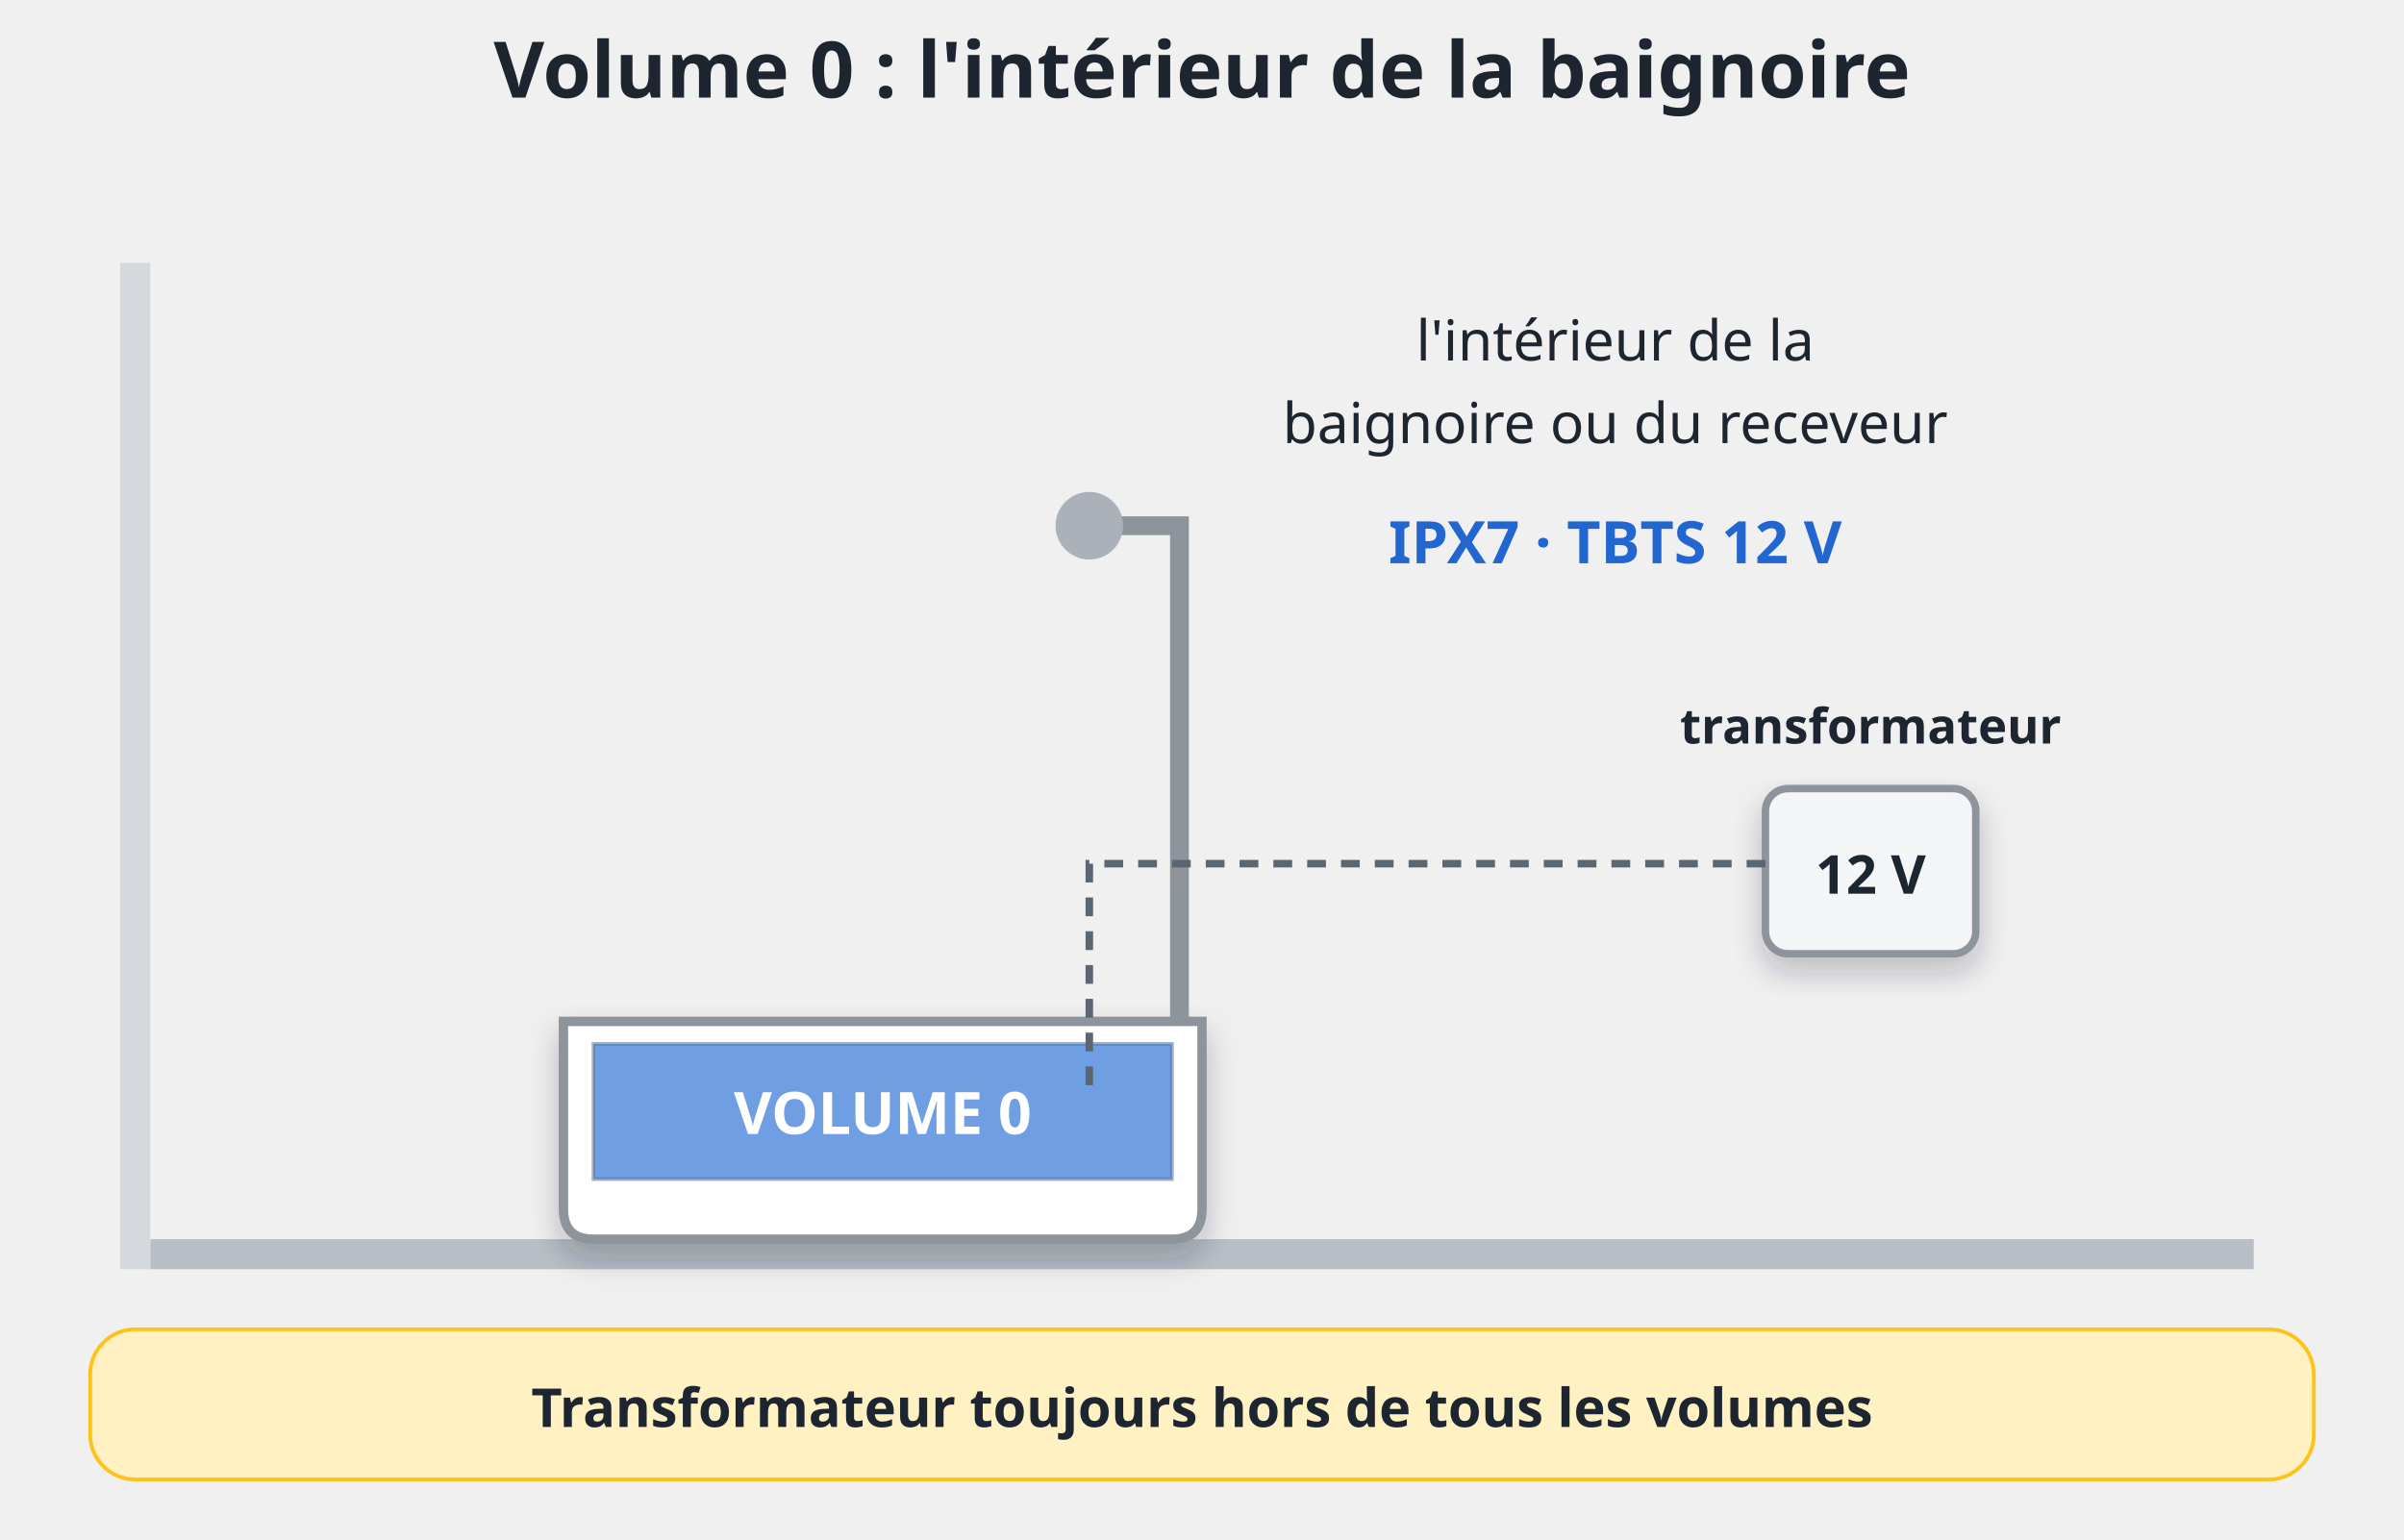
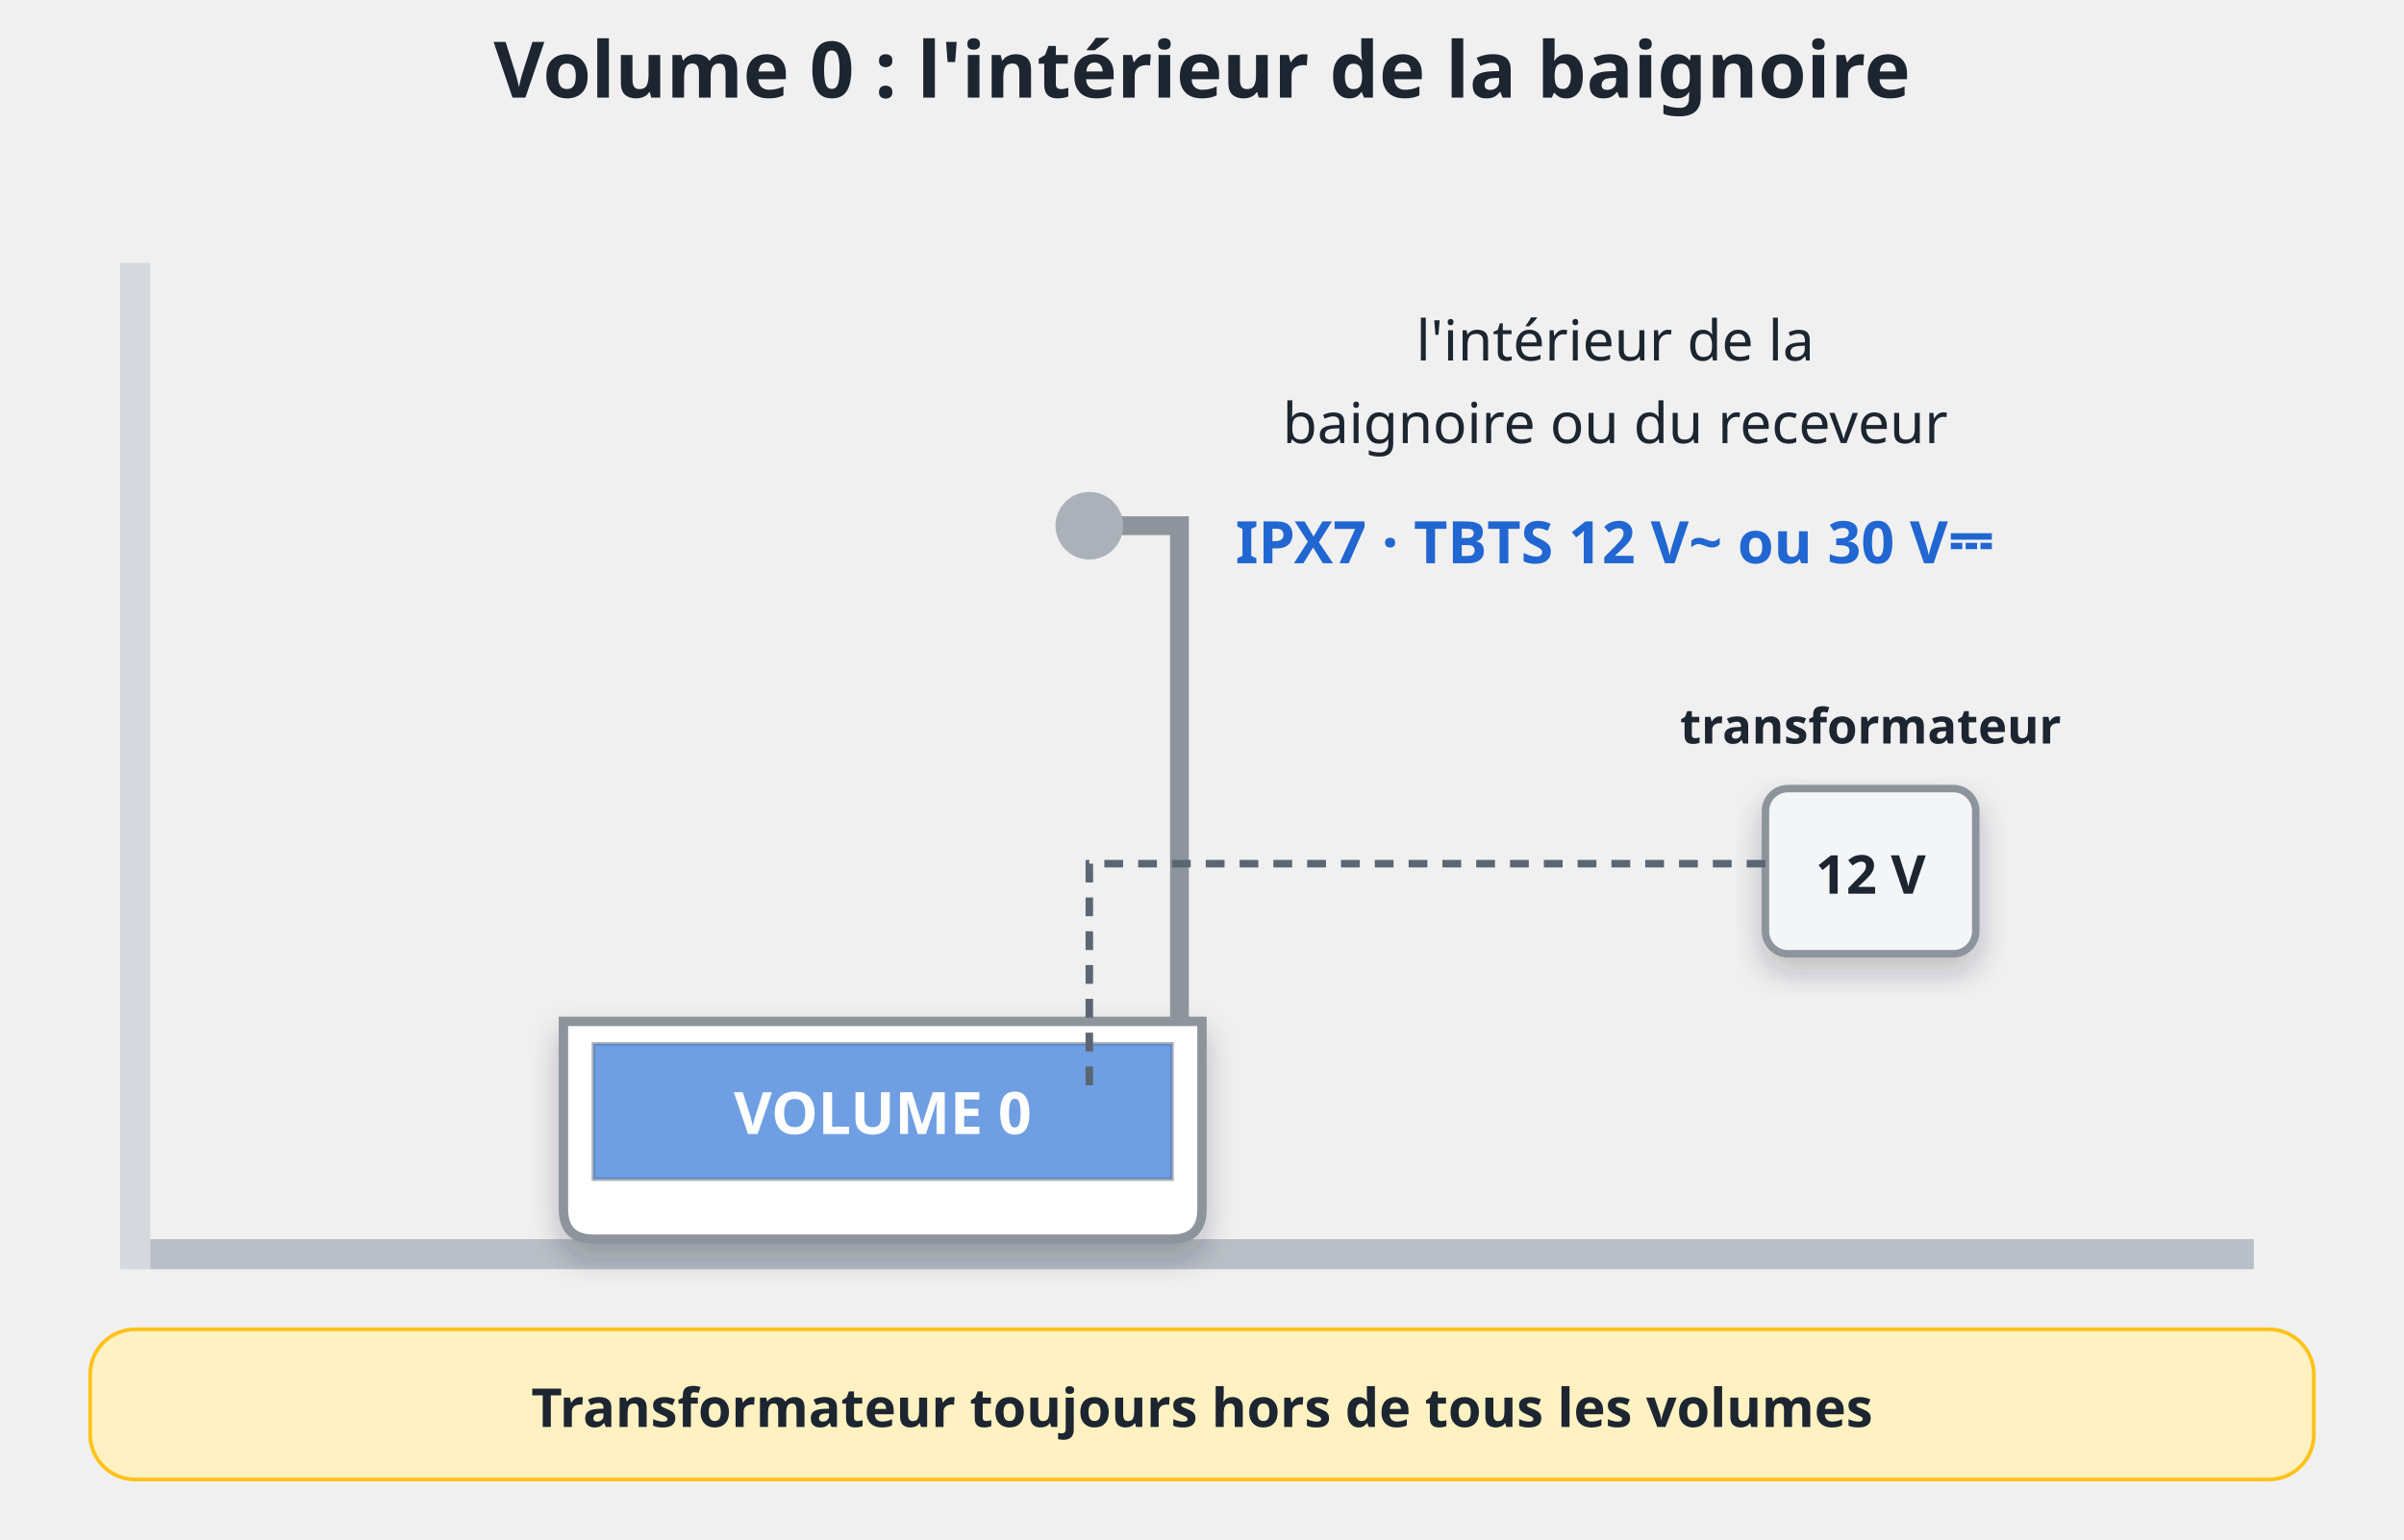
- <svg xmlns="http://www.w3.org/2000/svg" viewBox="0 0 640 410" font-family="'Segoe UI',system-ui,sans-serif" role="img" aria-label="Volume 0 : l'intérieur de la baignoire ou du receveur de douche. Matériel IPX7, très basse tension de sécurité 12 V uniquement ; le transformateur est toujours placé hors de tous les volumes">
+ <svg xmlns="http://www.w3.org/2000/svg" viewBox="0 0 640 410" font-family="'Segoe UI',system-ui,sans-serif" role="img" aria-label="Volume 0 : l'intérieur de la baignoire ou du receveur de douche. Matériel IPX7, très basse tension de sécurité limitée à 12 V en alternatif ou 30 V en continu lisse ; le transformateur est toujours placé hors de tous les volumes">
  <defs>
    <linearGradient id="corps" x1="0" y1="0" x2="1" y2="0">
      <stop offset="0" stop-color="#eef0f2" />
      <stop offset=".5" stop-color="#fdfdfd" />
      <stop offset="1" stop-color="#dfe2e6" />
    </linearGradient>
    <linearGradient id="nez" x1="0" y1="0" x2="0" y2="1">
      <stop offset="0" stop-color="#ffffff" />
      <stop offset="1" stop-color="#e9ebee" />
    </linearGradient>
    <linearGradient id="manette" x1="0" y1="0" x2="0" y2="1">
      <stop offset="0" stop-color="#4a5058" />
      <stop offset="1" stop-color="#23272c" />
    </linearGradient>
    <radialGradient id="vis" cx=".4" cy=".35" r=".7">
      <stop offset="0" stop-color="#f1f2f4" />
      <stop offset="1" stop-color="#8d949c" />
    </radialGradient>
    <linearGradient id="cuivreH" x1="0" y1="0" x2="0" y2="1">
      <stop offset="0" stop-color="#f0b77a" />
      <stop offset=".5" stop-color="#c9782f" />
      <stop offset="1" stop-color="#8f4f17" />
    </linearGradient>
    <linearGradient id="cuivreV" x1="0" y1="0" x2="1" y2="0">
      <stop offset="0" stop-color="#8f4f17" />
      <stop offset=".45" stop-color="#f0b77a" />
      <stop offset="1" stop-color="#9a5a1f" />
    </linearGradient>
    <linearGradient id="acierH" x1="0" y1="0" x2="0" y2="1">
      <stop offset="0" stop-color="#f4f5f7" />
      <stop offset=".5" stop-color="#aab1b9" />
      <stop offset="1" stop-color="#7d858e" />
    </linearGradient>
    <linearGradient id="cylH" x1="0" y1="0" x2="0" y2="1">
      <stop offset="0" stop-color="#d9dde1" />
      <stop offset=".35" stop-color="#ffffff" />
      <stop offset="1" stop-color="#c3c8ce" />
    </linearGradient>
    <linearGradient id="gaineV" x1="0" y1="0" x2="1" y2="0">
      <stop offset="0" stop-color="#a81d1d" />
      <stop offset=".4" stop-color="#ef4a4a" />
      <stop offset="1" stop-color="#b02020" />
    </linearGradient>
    <linearGradient id="chaud" x1="0" y1="0" x2="1" y2="0">
      <stop offset="0" stop-color="#3a3f46" />
      <stop offset=".5" stop-color="#e8590c" />
      <stop offset="1" stop-color="#ff3b1f" />
    </linearGradient>
    <linearGradient id="icta" x1="0" y1="0" x2="0" y2="1">
      <stop offset="0" stop-color="#8d949c" />
      <stop offset=".3" stop-color="#dfe3e7" />
      <stop offset="1" stop-color="#6b727a" />
    </linearGradient>
    <linearGradient id="tpc" x1="0" y1="0" x2="0" y2="1">
      <stop offset="0" stop-color="#b02020" />
      <stop offset=".3" stop-color="#ff6b5e" />
      <stop offset="1" stop-color="#8e1414" />
    </linearGradient>
    <linearGradient id="irl" x1="0" y1="0" x2="0" y2="1">
      <stop offset="0" stop-color="#aab1b9" />
      <stop offset=".3" stop-color="#f1f3f5" />
      <stop offset="1" stop-color="#8d949c" />
    </linearGradient>
    <linearGradient id="terre" x1="0" y1="0" x2="0" y2="1">
      <stop offset="0" stop-color="#c9a877" />
      <stop offset="1" stop-color="#a98557" />
    </linearGradient>
    <pattern id="vj" width="16" height="16" patternUnits="userSpaceOnUse" patternTransform="rotate(35)">
      <rect width="16" height="16" fill="#2e9e4f" />
      <rect width="7" height="16" fill="#f2d21a" />
    </pattern>
    <filter id="ombre" x="-15%" y="-15%" width="130%" height="140%">
      <feDropShadow dx="0" dy="4" stdDeviation="4" flood-color="#1b2430" flood-opacity=".25" />
    </filter>
    <g id="borne">
      <rect x="-12" y="-12" width="24" height="24" rx="4" fill="#2b3036" />
      <circle r="8" fill="url(#vis)" />
      <rect x="-6" y="-1.2" width="12" height="2.4" rx="1" fill="#5a616a" transform="rotate(-25)" />
    </g>
    <linearGradient id="cellule" x1="0" y1="0" x2="1" y2="1">
      <stop offset="0" stop-color="#2b4a8a" />
      <stop offset="1" stop-color="#16285a" />
    </linearGradient>
    <linearGradient id="cuve" x1="0" y1="0" x2="0" y2="1">
      <stop offset="0" stop-color="#ff6b5e" />
      <stop offset=".55" stop-color="#ffb3a0" />
      <stop offset="1" stop-color="#7fb8f0" />
    </linearGradient>
  </defs>
  <text x="320.0" y="26" text-anchor="middle" font-size="20.8" font-weight="800" fill="#1c2530">Volume 0 : l'intérieur de la baignoire</text>
  <rect x="40" y="330" width="560" height="8" fill="#b9bfc6" />
  <rect x="32" y="70" width="8" height="268" fill="#d5d9de" />
  <g filter="url(#ombre)">
    <path d="M150 272 H320 V322 q0 8 -8 8 H158 q-8 0 -8 -8 Z" fill="#fff" stroke="#8d949c" stroke-width="2.5" />
  </g>
  <path d="M158 278 H312 V314 H158 Z" fill="#cfe3f7" stroke="#aab1b9" />
  <path d="M158 278 H312 V314 H158 Z" fill="#2166d1" opacity=".55" />
  <path d="M296 140 H314 V272" fill="none" stroke="#8d949c" stroke-width="5" />
  <circle cx="290" cy="140" r="9" fill="#aab1b9" />
  <text x="235.0" y="302" text-anchor="middle" font-size="15.6" font-weight="800" fill="#fff">VOLUME 0</text>
  <g filter="url(#ombre)">
    <rect x="470" y="210" width="56" height="44" rx="6" fill="#f4f5f7" stroke="#8d949c" stroke-width="2" />
  </g>
  <text x="498" y="238.0" text-anchor="middle" font-size="14.3" font-weight="800" fill="#1c2530">12 V</text>
  <path d="M470 230 H290 V290" fill="none" stroke="#5b6673" stroke-width="2" stroke-dasharray="5 4" />
  <text x="498" y="198.0" text-anchor="middle" font-size="13.0" font-weight="800" fill="#1c2530">transformateur</text>
  <text x="430" y="96" text-anchor="middle" font-size="15.0" font-weight="500" fill="#1c2530">l'intérieur de la</text>
  <text x="430" y="118" text-anchor="middle" font-size="15.0" font-weight="500" fill="#1c2530">baignoire ou du receveur</text>
-   <text x="430" y="150" text-anchor="middle" font-size="15.6" font-weight="800" fill="#2166d1">IPX7 · TBTS 12 V</text>
+   <text x="430" y="150" text-anchor="middle" font-size="15.6" font-weight="800" fill="#2166d1">IPX7 · TBTS 12 V~ ou 30 V⎓</text>
  <rect x="24" y="354" width="592" height="40" rx="12" fill="#fff1c2" stroke="#ffc21a" />
  <text x="320" y="380.0" text-anchor="middle" font-size="14.3" font-weight="800" fill="#1c2530">Transformateur toujours hors de tous les volumes</text>
</svg>
